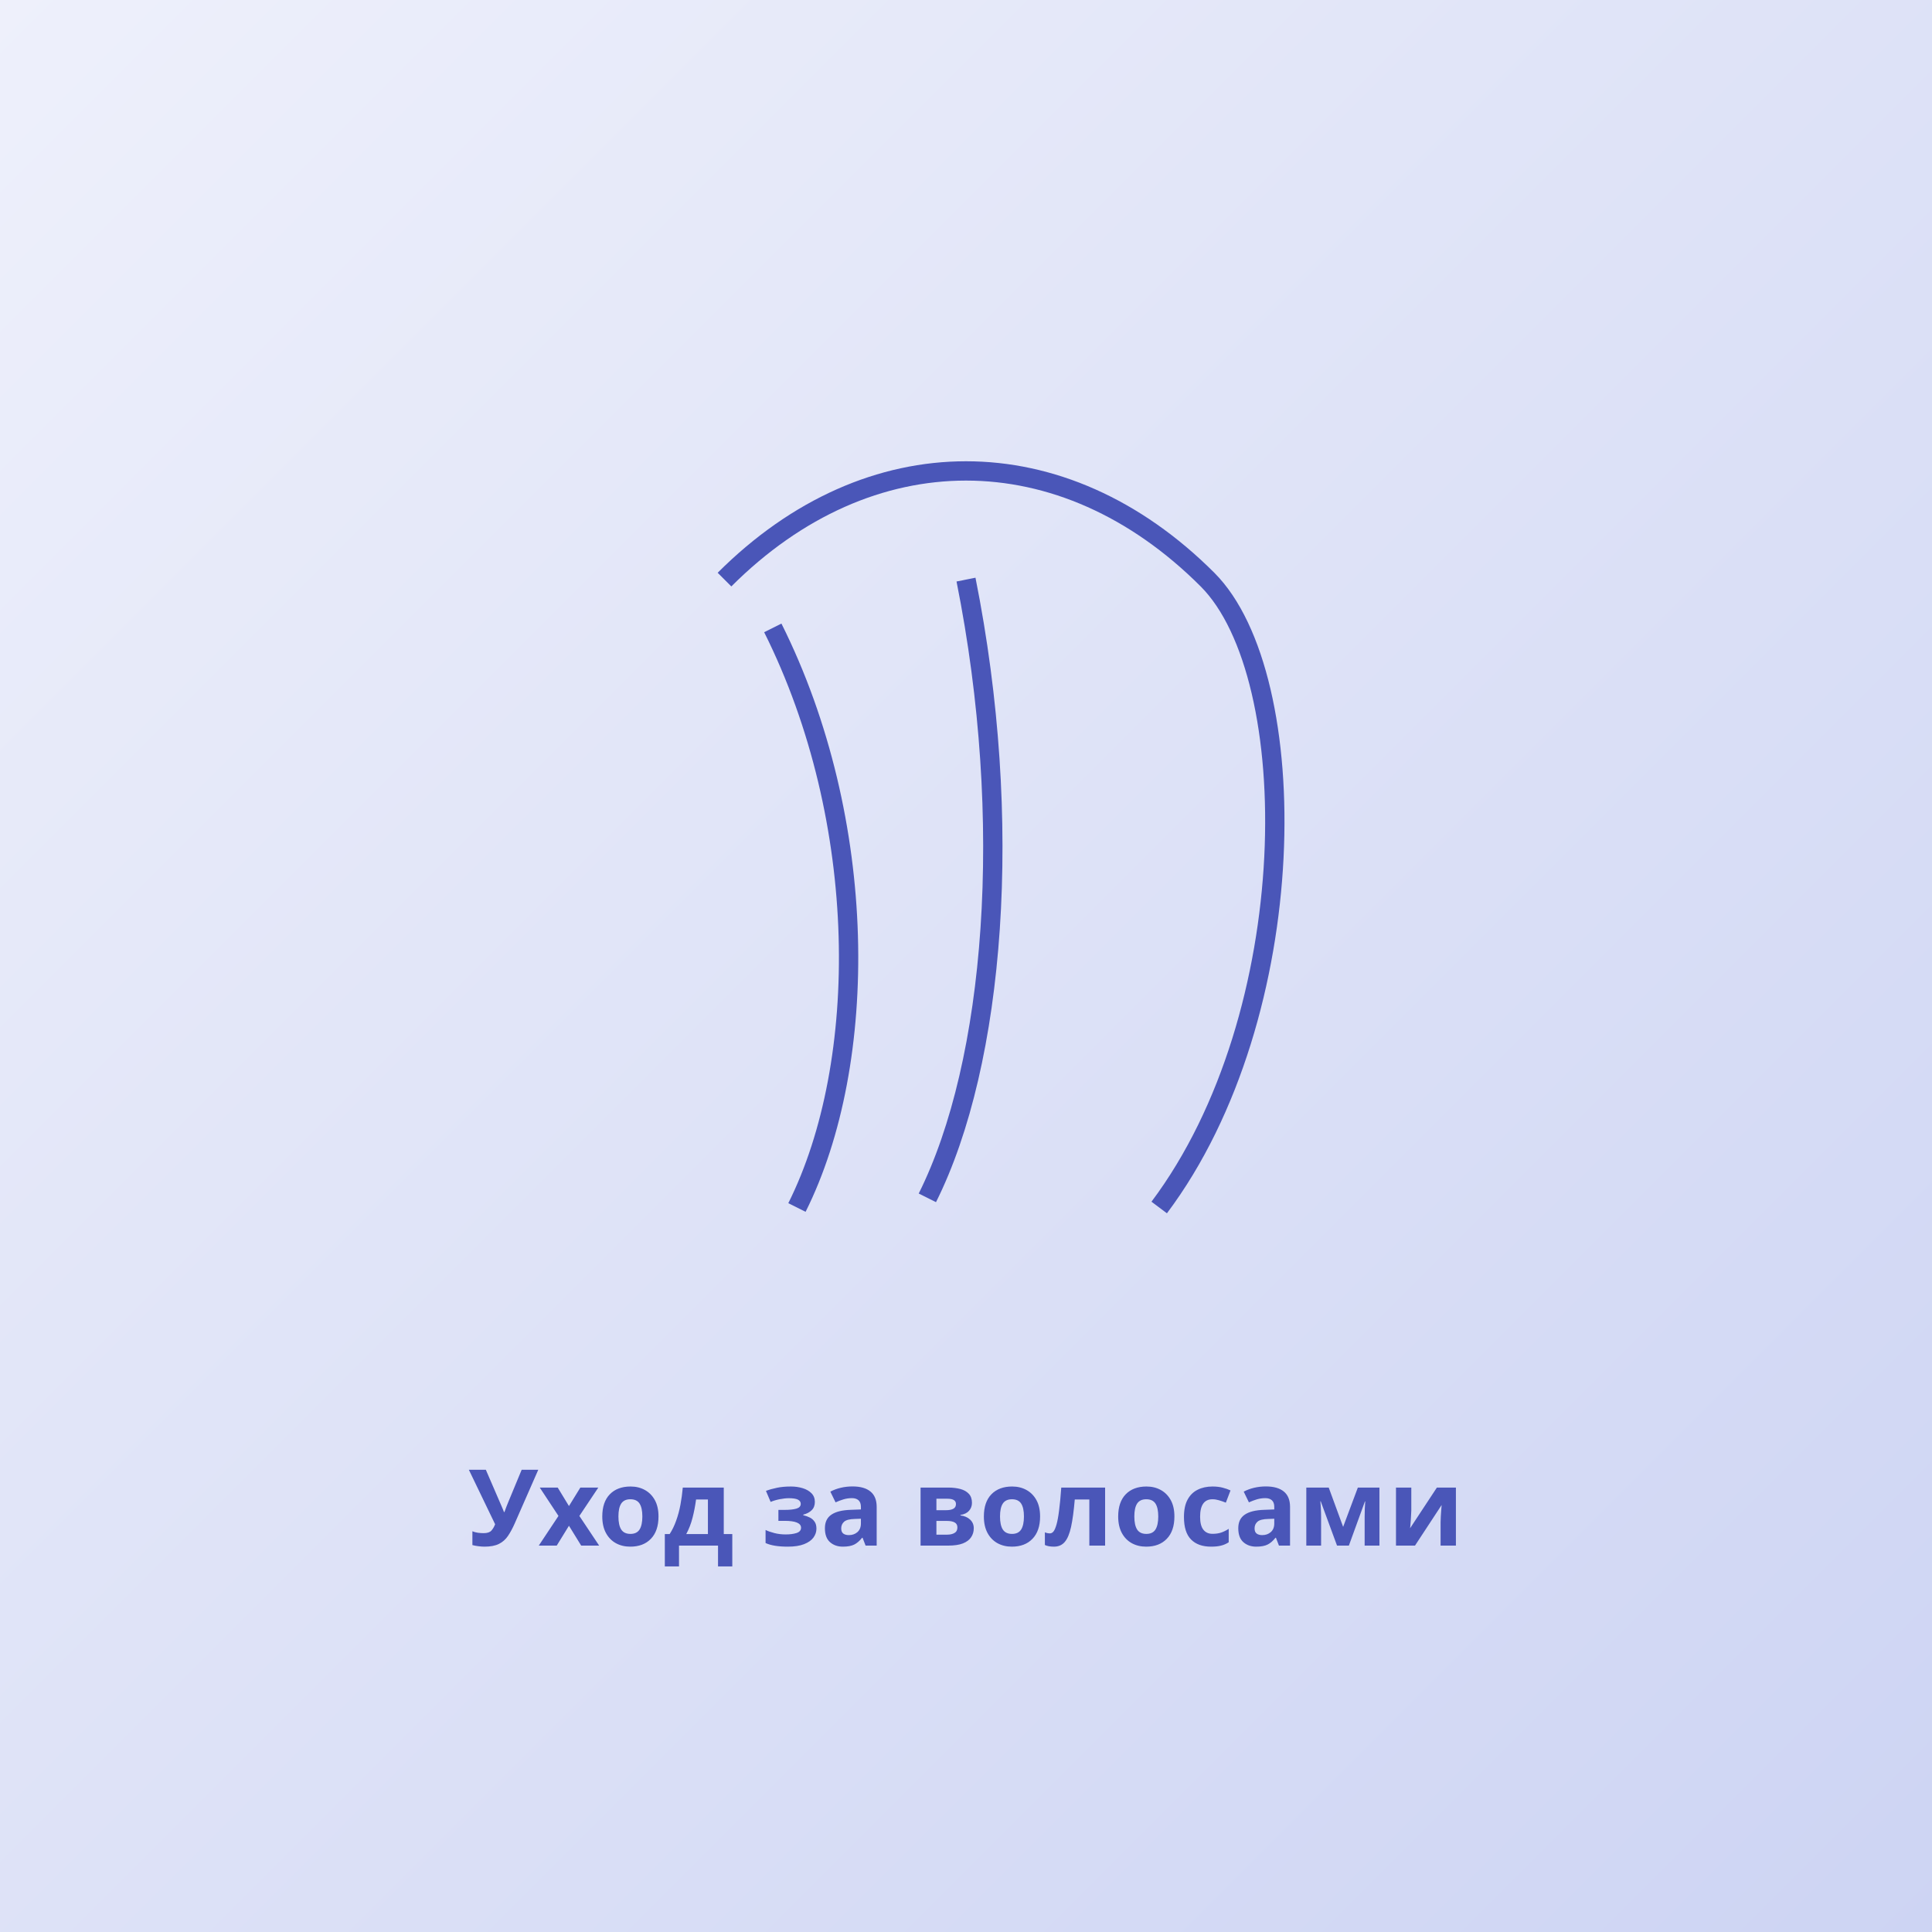
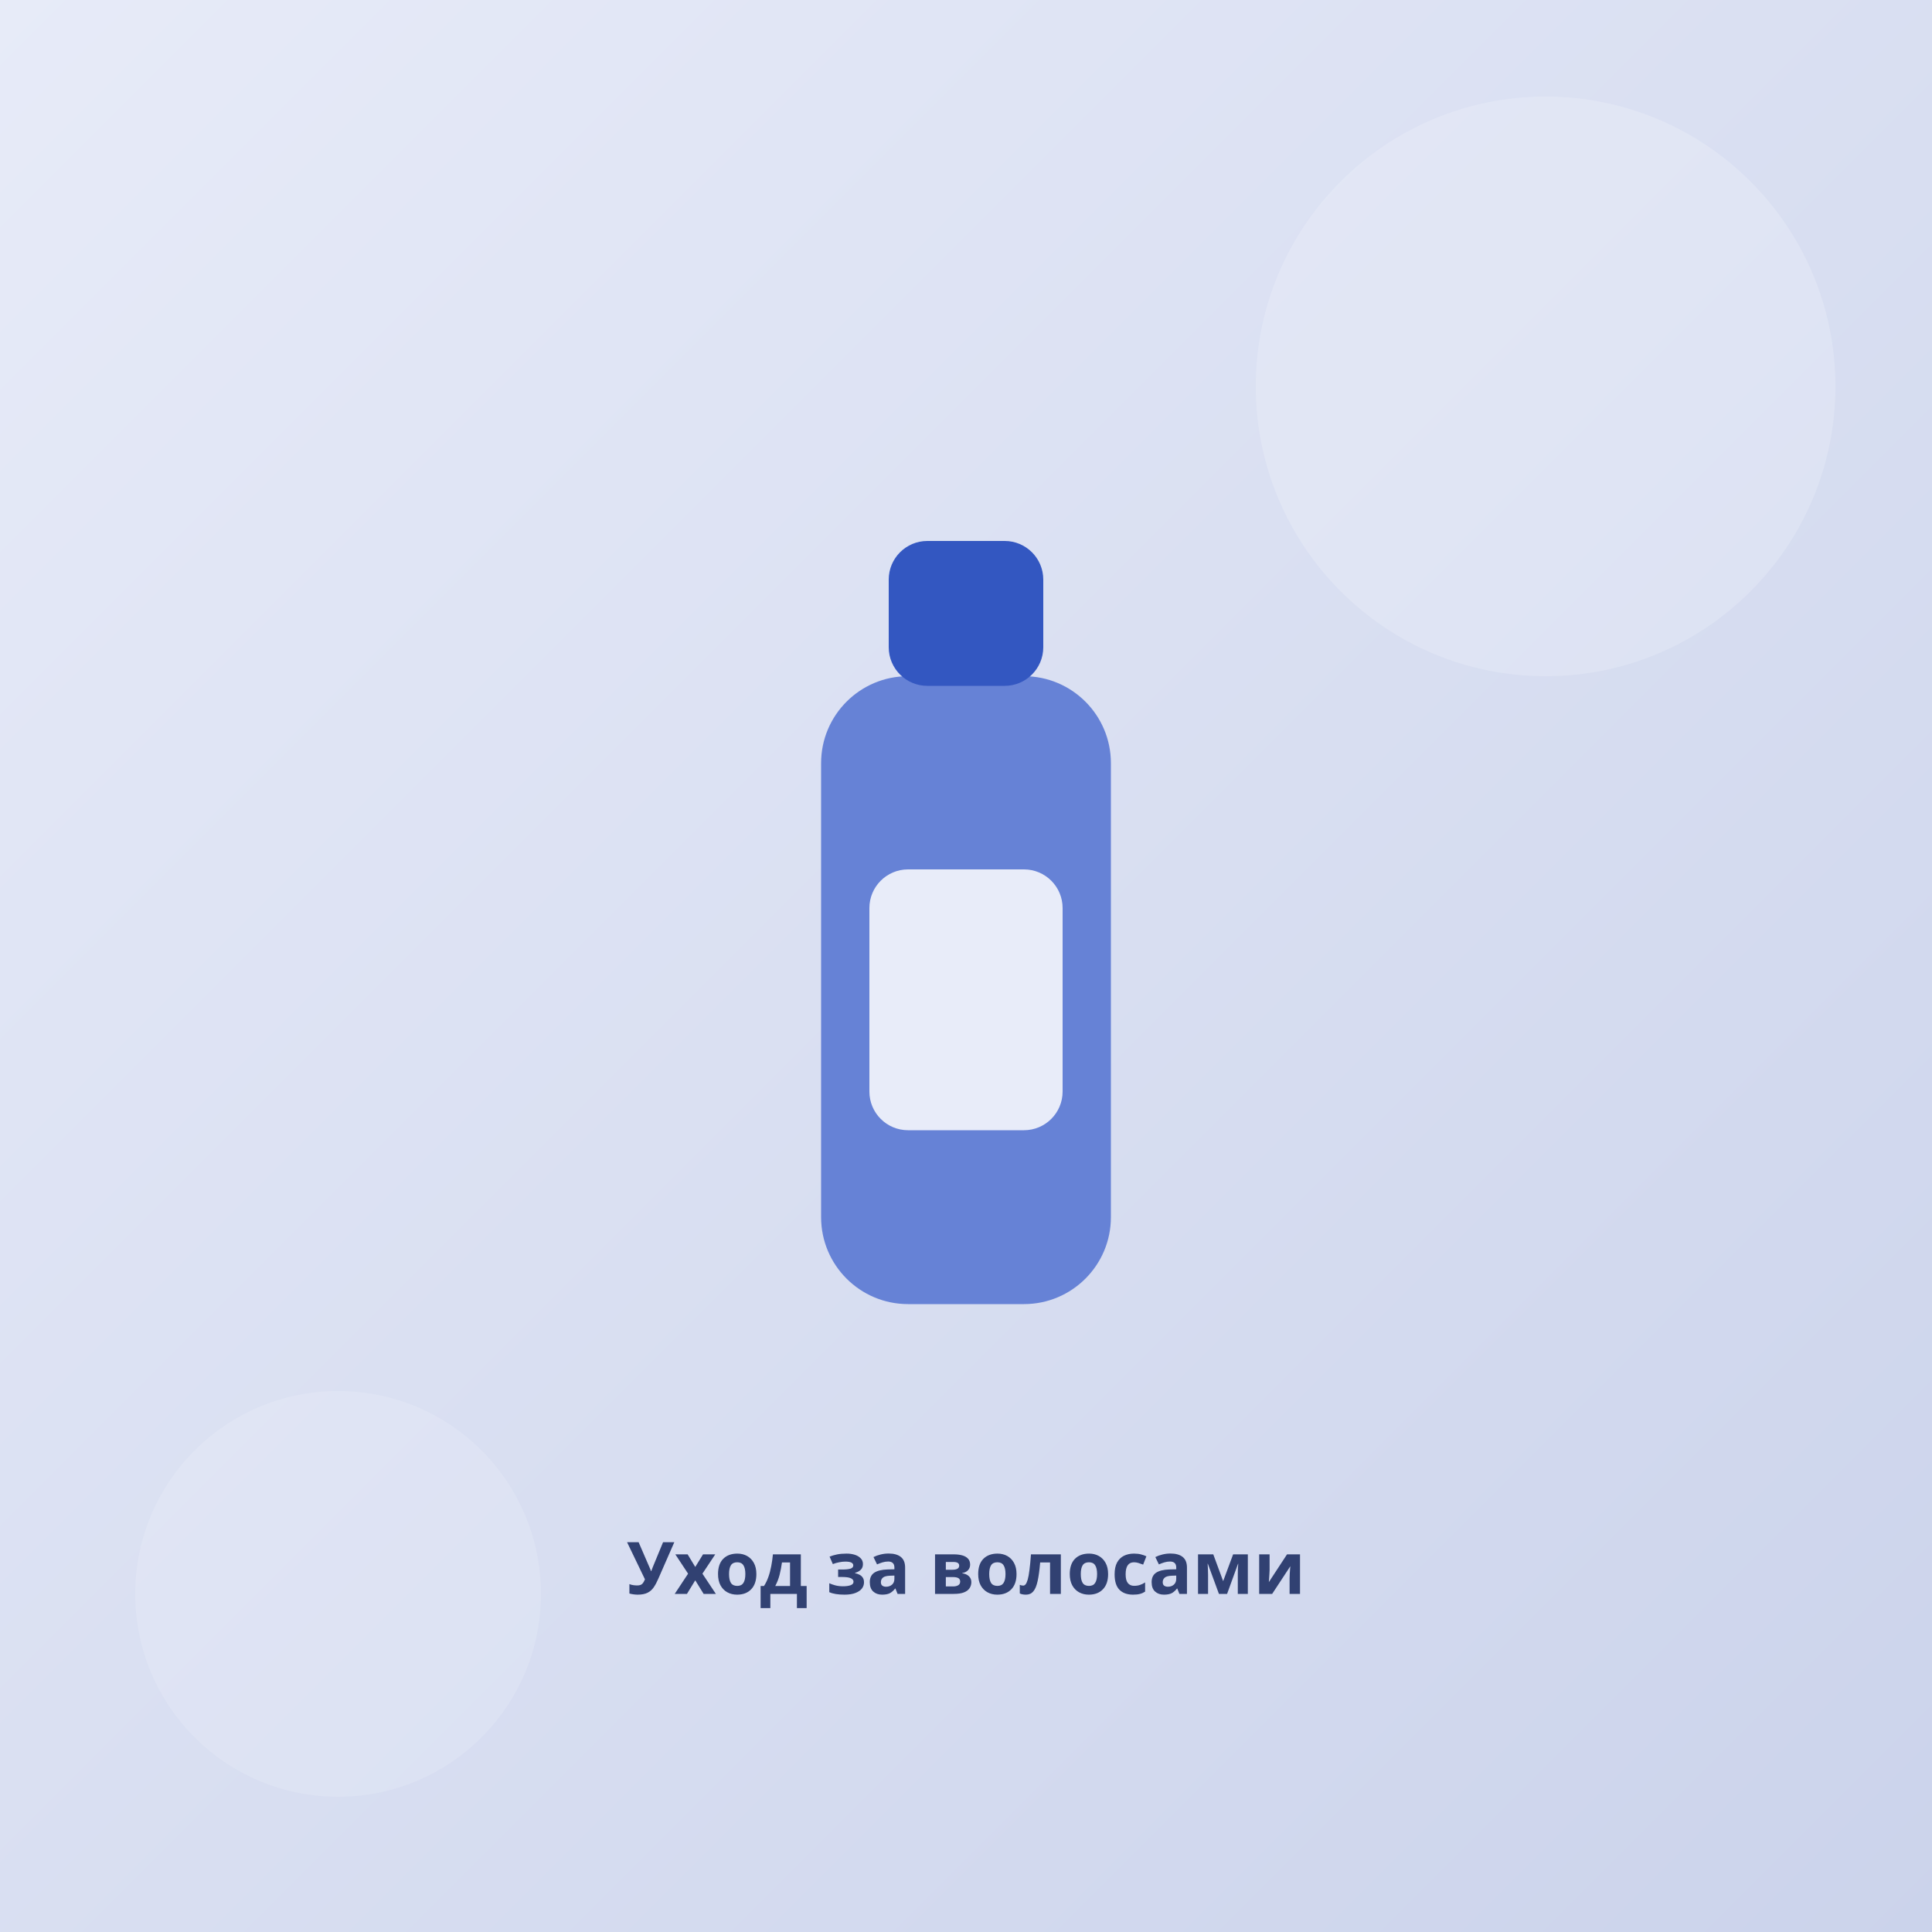
<svg xmlns="http://www.w3.org/2000/svg" viewBox="0 0 400 400" width="400" height="400" role="img" aria-label="Уход за волосами">
  <defs>
    <linearGradient id="g" x1="0" y1="0" x2="1" y2="1">
-       <stop offset="0" stop-color="#eef0fb" />
-       <stop offset="1" stop-color="#cdd4f3" />
+       <stop offset="0" stop-color="hsl(225 55% 94%)" />
+       <stop offset="1" stop-color="hsl(225 45% 86%)" />
    </linearGradient>
  </defs>
  <rect width="400" height="400" fill="url(#g)" />
-   <path d="M150 120c30-30 70-30 100 0 20 20 20 90-10 130" fill="none" stroke="#4a56b8" stroke-width="4" />
-   <path d="M160 130c20 40 20 90 5 120" fill="none" stroke="#4a56b8" stroke-width="4" />
-   <path d="M200 120c10 50 6 100-8 128" fill="none" stroke="#4a56b8" stroke-width="4" />
-   <text x="200" y="320" text-anchor="middle" font-family="system-ui, sans-serif" font-size="22" font-weight="600" fill="#4a56b8">Уход за волосами</text>
+   <circle cx="320" cy="80" r="60" fill="#ffffff" opacity="0.18" />
+   <circle cx="70" cy="330" r="42" fill="#ffffff" opacity="0.14" />
+   <rect x="170" y="140" width="60" height="130" rx="18" fill="hsl(225 58% 62%)" />
+   <rect x="184" y="112" width="32" height="30" rx="8" fill="hsl(225 58% 48%)" />
+   <rect x="180" y="180" width="40" height="54" rx="8" fill="#ffffff" opacity="0.85" />
+   <text x="200" y="330" text-anchor="middle" font-family="system-ui, sans-serif" font-size="15" font-weight="600" fill="hsl(225 40% 32%)">Уход за волосами</text>
</svg>
